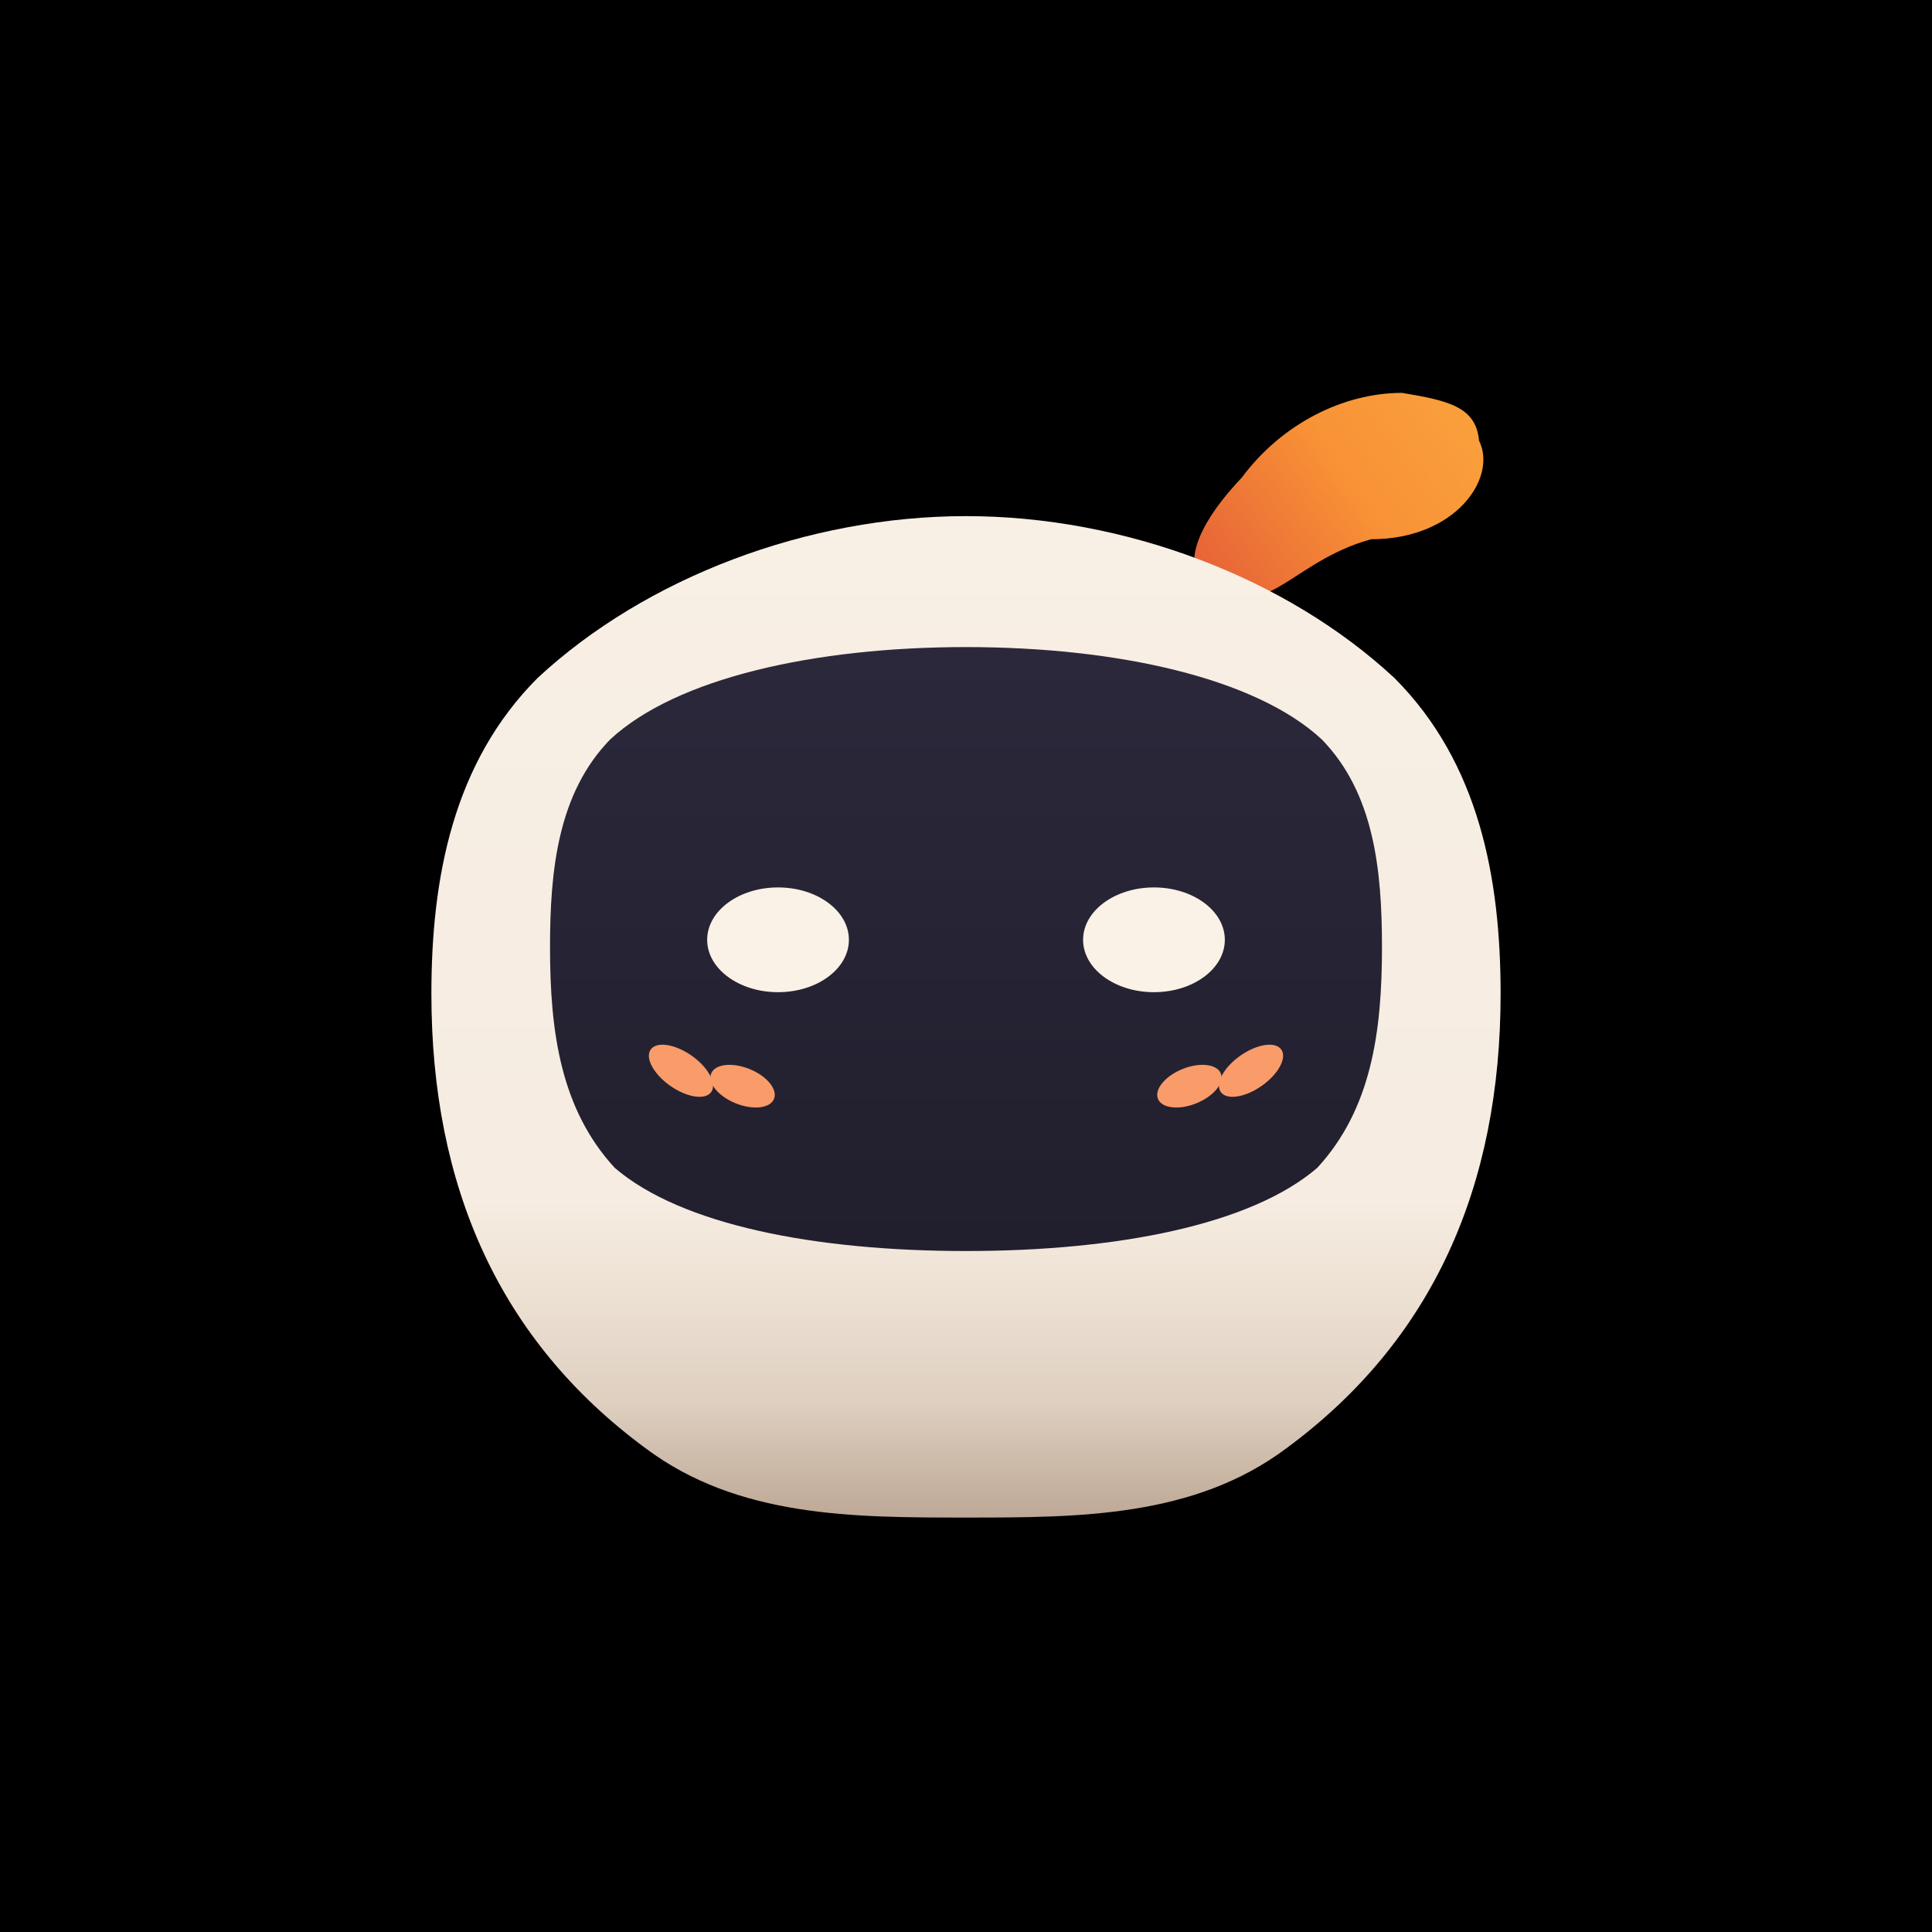
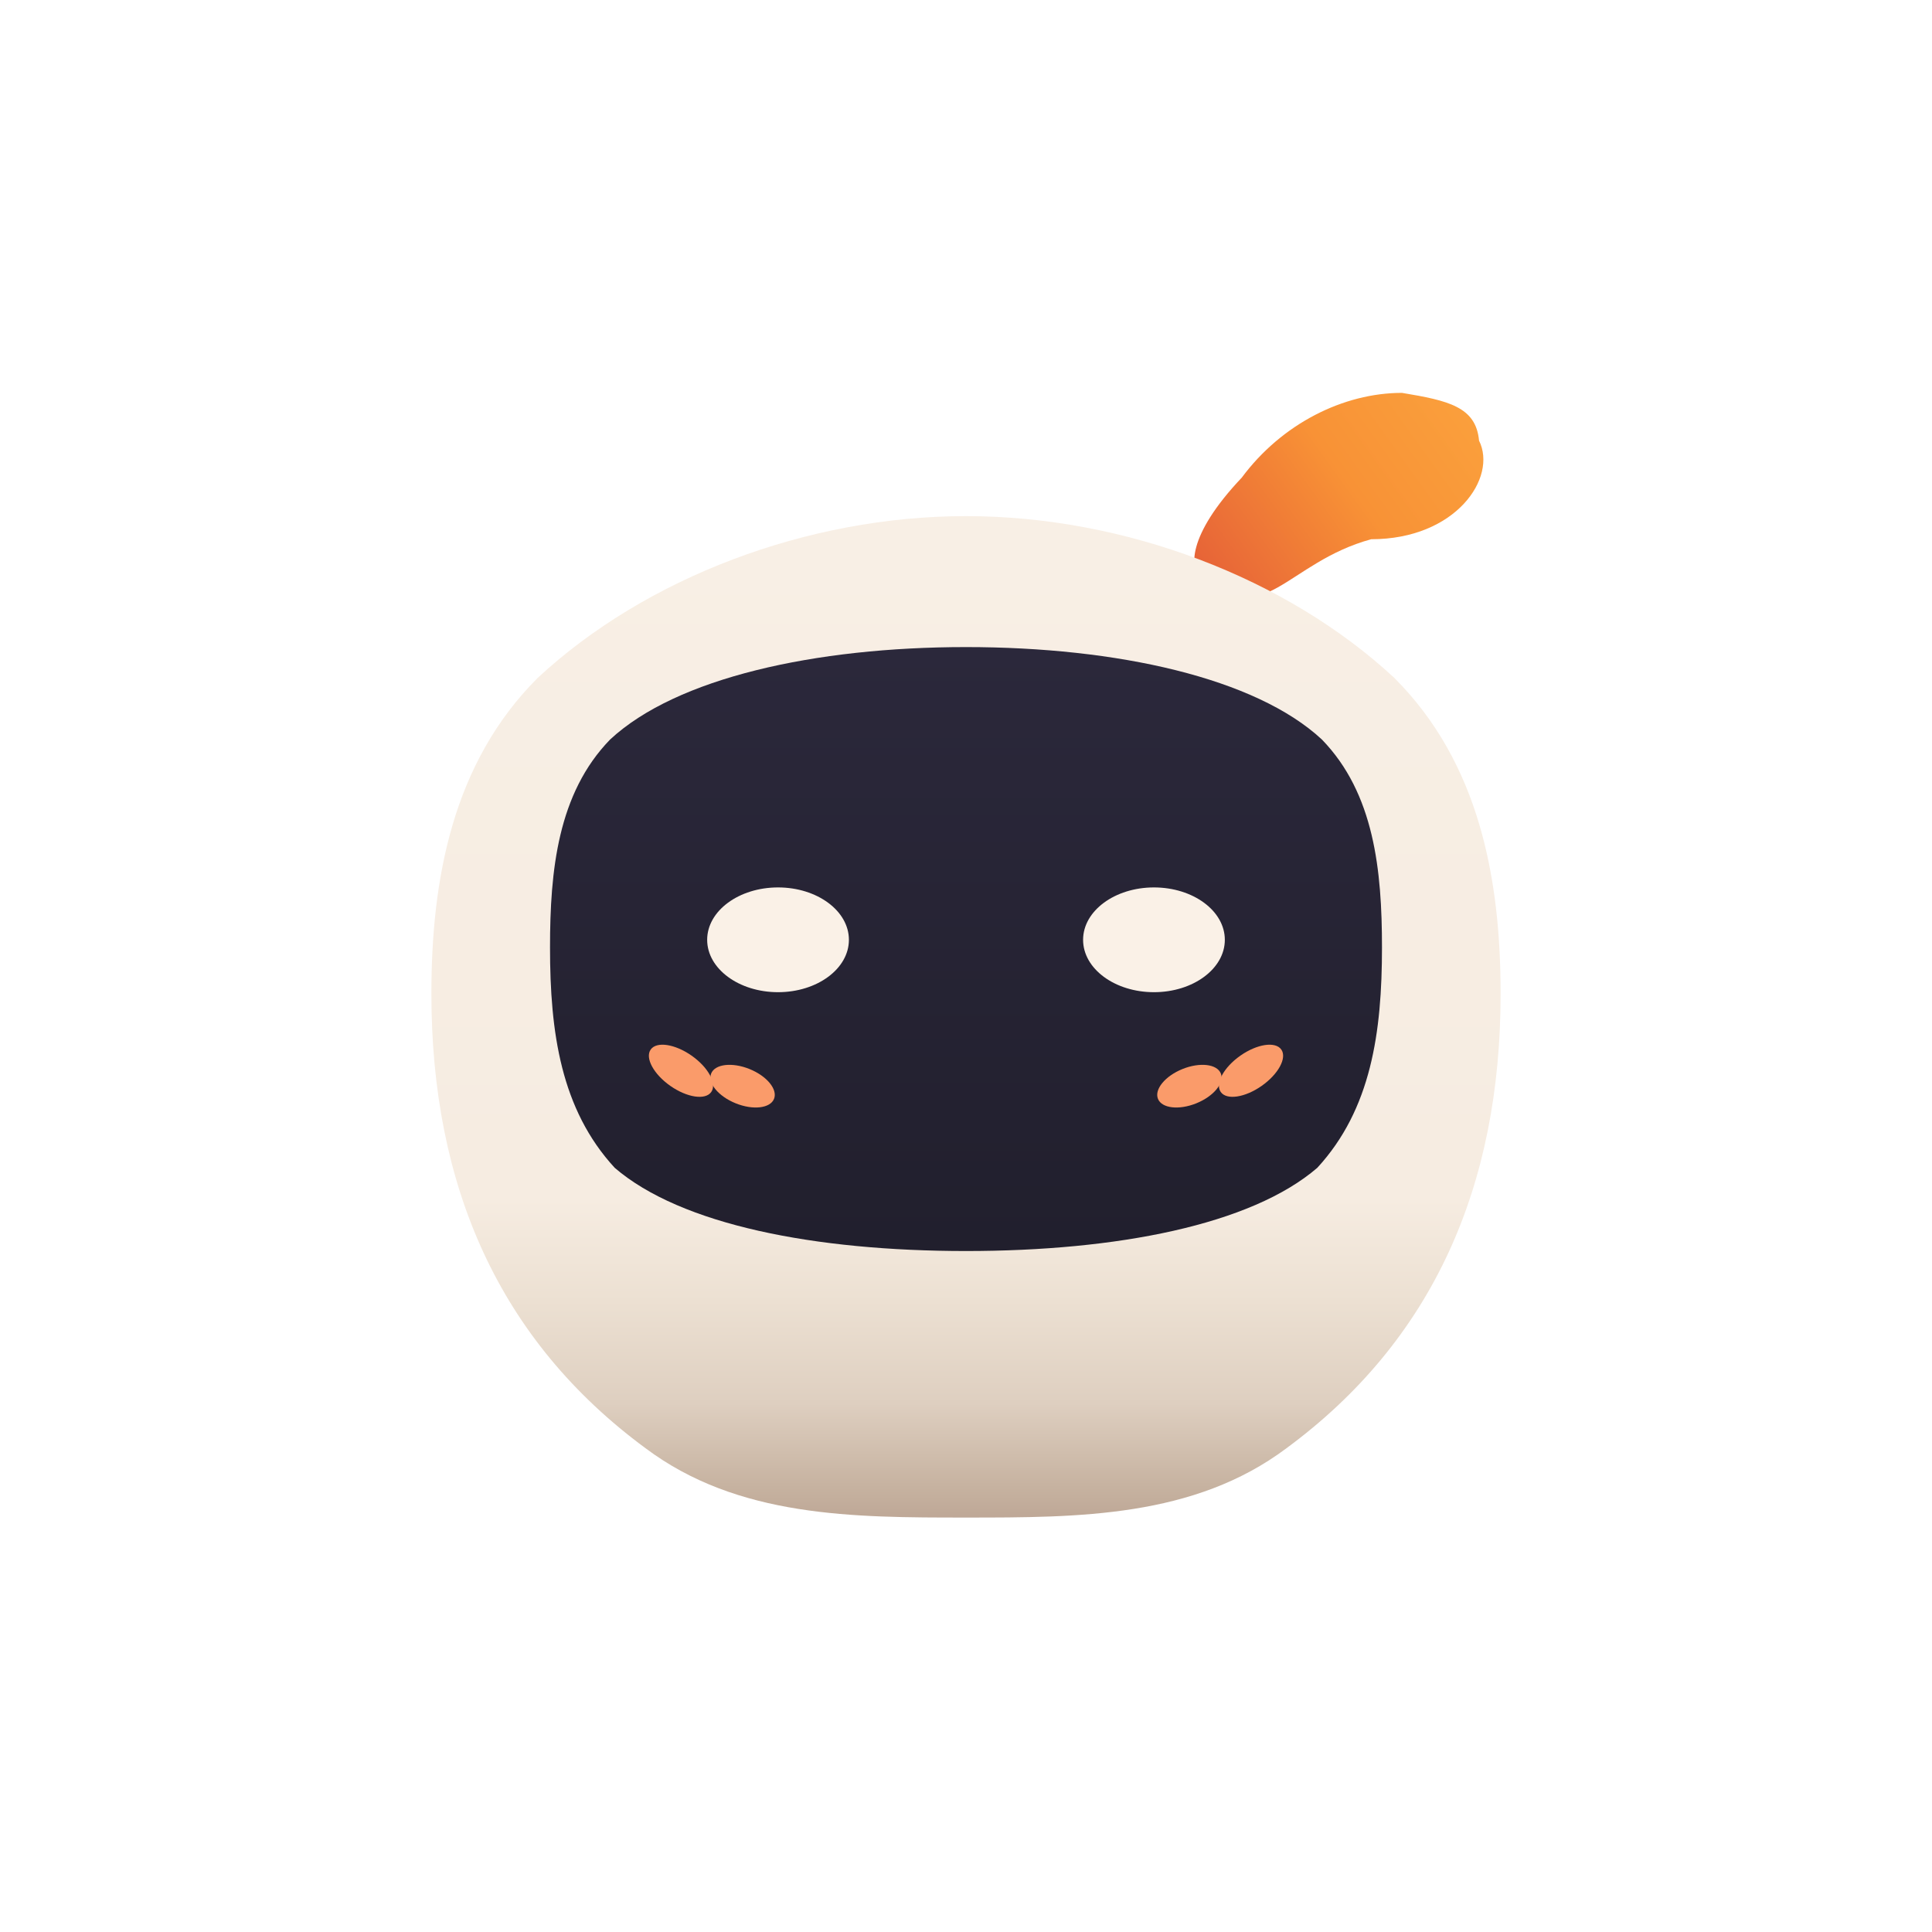
<svg xmlns="http://www.w3.org/2000/svg" viewBox="0 0 1254 1254" width="1254" height="1254">
  <defs>
    <linearGradient id="sproutGrad" x1="790" y1="380" x2="950" y2="265" gradientUnits="userSpaceOnUse">
      <stop offset="0%" stop-color="#E76437" />
      <stop offset="55%" stop-color="#F89236" />
      <stop offset="100%" stop-color="#FA9F3C" />
    </linearGradient>
    <linearGradient id="bodyGrad" x1="627" y1="330" x2="627" y2="990" gradientUnits="userSpaceOnUse">
      <stop offset="0%" stop-color="#F8EFE5" />
      <stop offset="68%" stop-color="#F6ECE1" />
      <stop offset="78%" stop-color="#ECE0D2" />
      <stop offset="88%" stop-color="#DECFC0" />
      <stop offset="96%" stop-color="#C7B3A1" />
      <stop offset="100%" stop-color="#BCA594" />
    </linearGradient>
    <linearGradient id="visorGrad" x1="627" y1="420" x2="627" y2="812" gradientUnits="userSpaceOnUse">
      <stop offset="0%" stop-color="#2B283B" />
      <stop offset="100%" stop-color="#211F2D" />
    </linearGradient>
    <linearGradient id="handGrad" x1="0%" y1="0%" x2="0%" y2="100%">
      <stop offset="0%" stop-color="#FFFDFB" />
      <stop offset="50%" stop-color="#FAF1E7" />
      <stop offset="100%" stop-color="#D5C1AF" />
    </linearGradient>
    <filter id="terminalGlow" x="-20%" y="-20%" width="140%" height="140%">
      <feGaussianBlur stdDeviation="6" result="blur" />
      <feMerge>
        <feMergeNode in="blur" />
        <feMergeNode in="SourceGraphic" />
      </feMerge>
    </filter>
  </defs>
-   <rect id="background" width="1254" height="1254" fill="#000000" />
  <g id="mochi">
    <path id="sprout" d="M 780 375 C 820 410, 835 365, 890 350 C 945 350, 972 310, 960 286 C 958 264, 940 260, 910 255 C 872 255, 832 275, 806 310 C 770 348, 772 370, 780 375 Z" fill="url(#sproutGrad)" />
    <path id="body" d="M 627 335 C 730 335, 835 375, 905 440 C 960 495, 974 570, 974 645 C 974 770, 930 870, 835 940 C 775 985, 700 985, 627 985 C 554 985, 479 985, 419 940 C 324 870, 280 770, 280 645 C 280 570, 294 495, 349 440 C 419 375, 524 335, 627 335 Z" fill="url(#bodyGrad)" />
    <path id="visor" d="M 627 420 C 725 420, 815 440, 858 480 C 892 515, 897 565, 897 615 C 897 670, 890 720, 855 758 C 812 795, 725 812, 627 812 C 529 812, 442 795, 399 758 C 364 720, 357 670, 357 615 C 357 565, 362 515, 396 480 C 439 440, 529 420, 627 420 Z" fill="url(#visorGrad)" />
    <g id="face-group">
      <g id="eyes" fill="#FAF1E7">
        <ellipse id="left-eye" class="eye" cx="505" cy="610" rx="46" ry="34" />
        <ellipse id="right-eye" class="eye" cx="749" cy="610" rx="46" ry="34" />
      </g>
      <g id="blush" fill="#FA9B6A">
        <ellipse id="blush-left-1" cx="442" cy="695" rx="24" ry="12" transform="rotate(35 442 695)" />
        <ellipse id="blush-left-2" cx="482" cy="705" rx="22" ry="12" transform="rotate(22 482 705)" />
        <ellipse id="blush-right-1" cx="812" cy="695" rx="24" ry="12" transform="rotate(-35 812 695)" />
        <ellipse id="blush-right-2" cx="772" cy="705" rx="22" ry="12" transform="rotate(-22 772 705)" />
      </g>
    </g>
  </g>
</svg>
